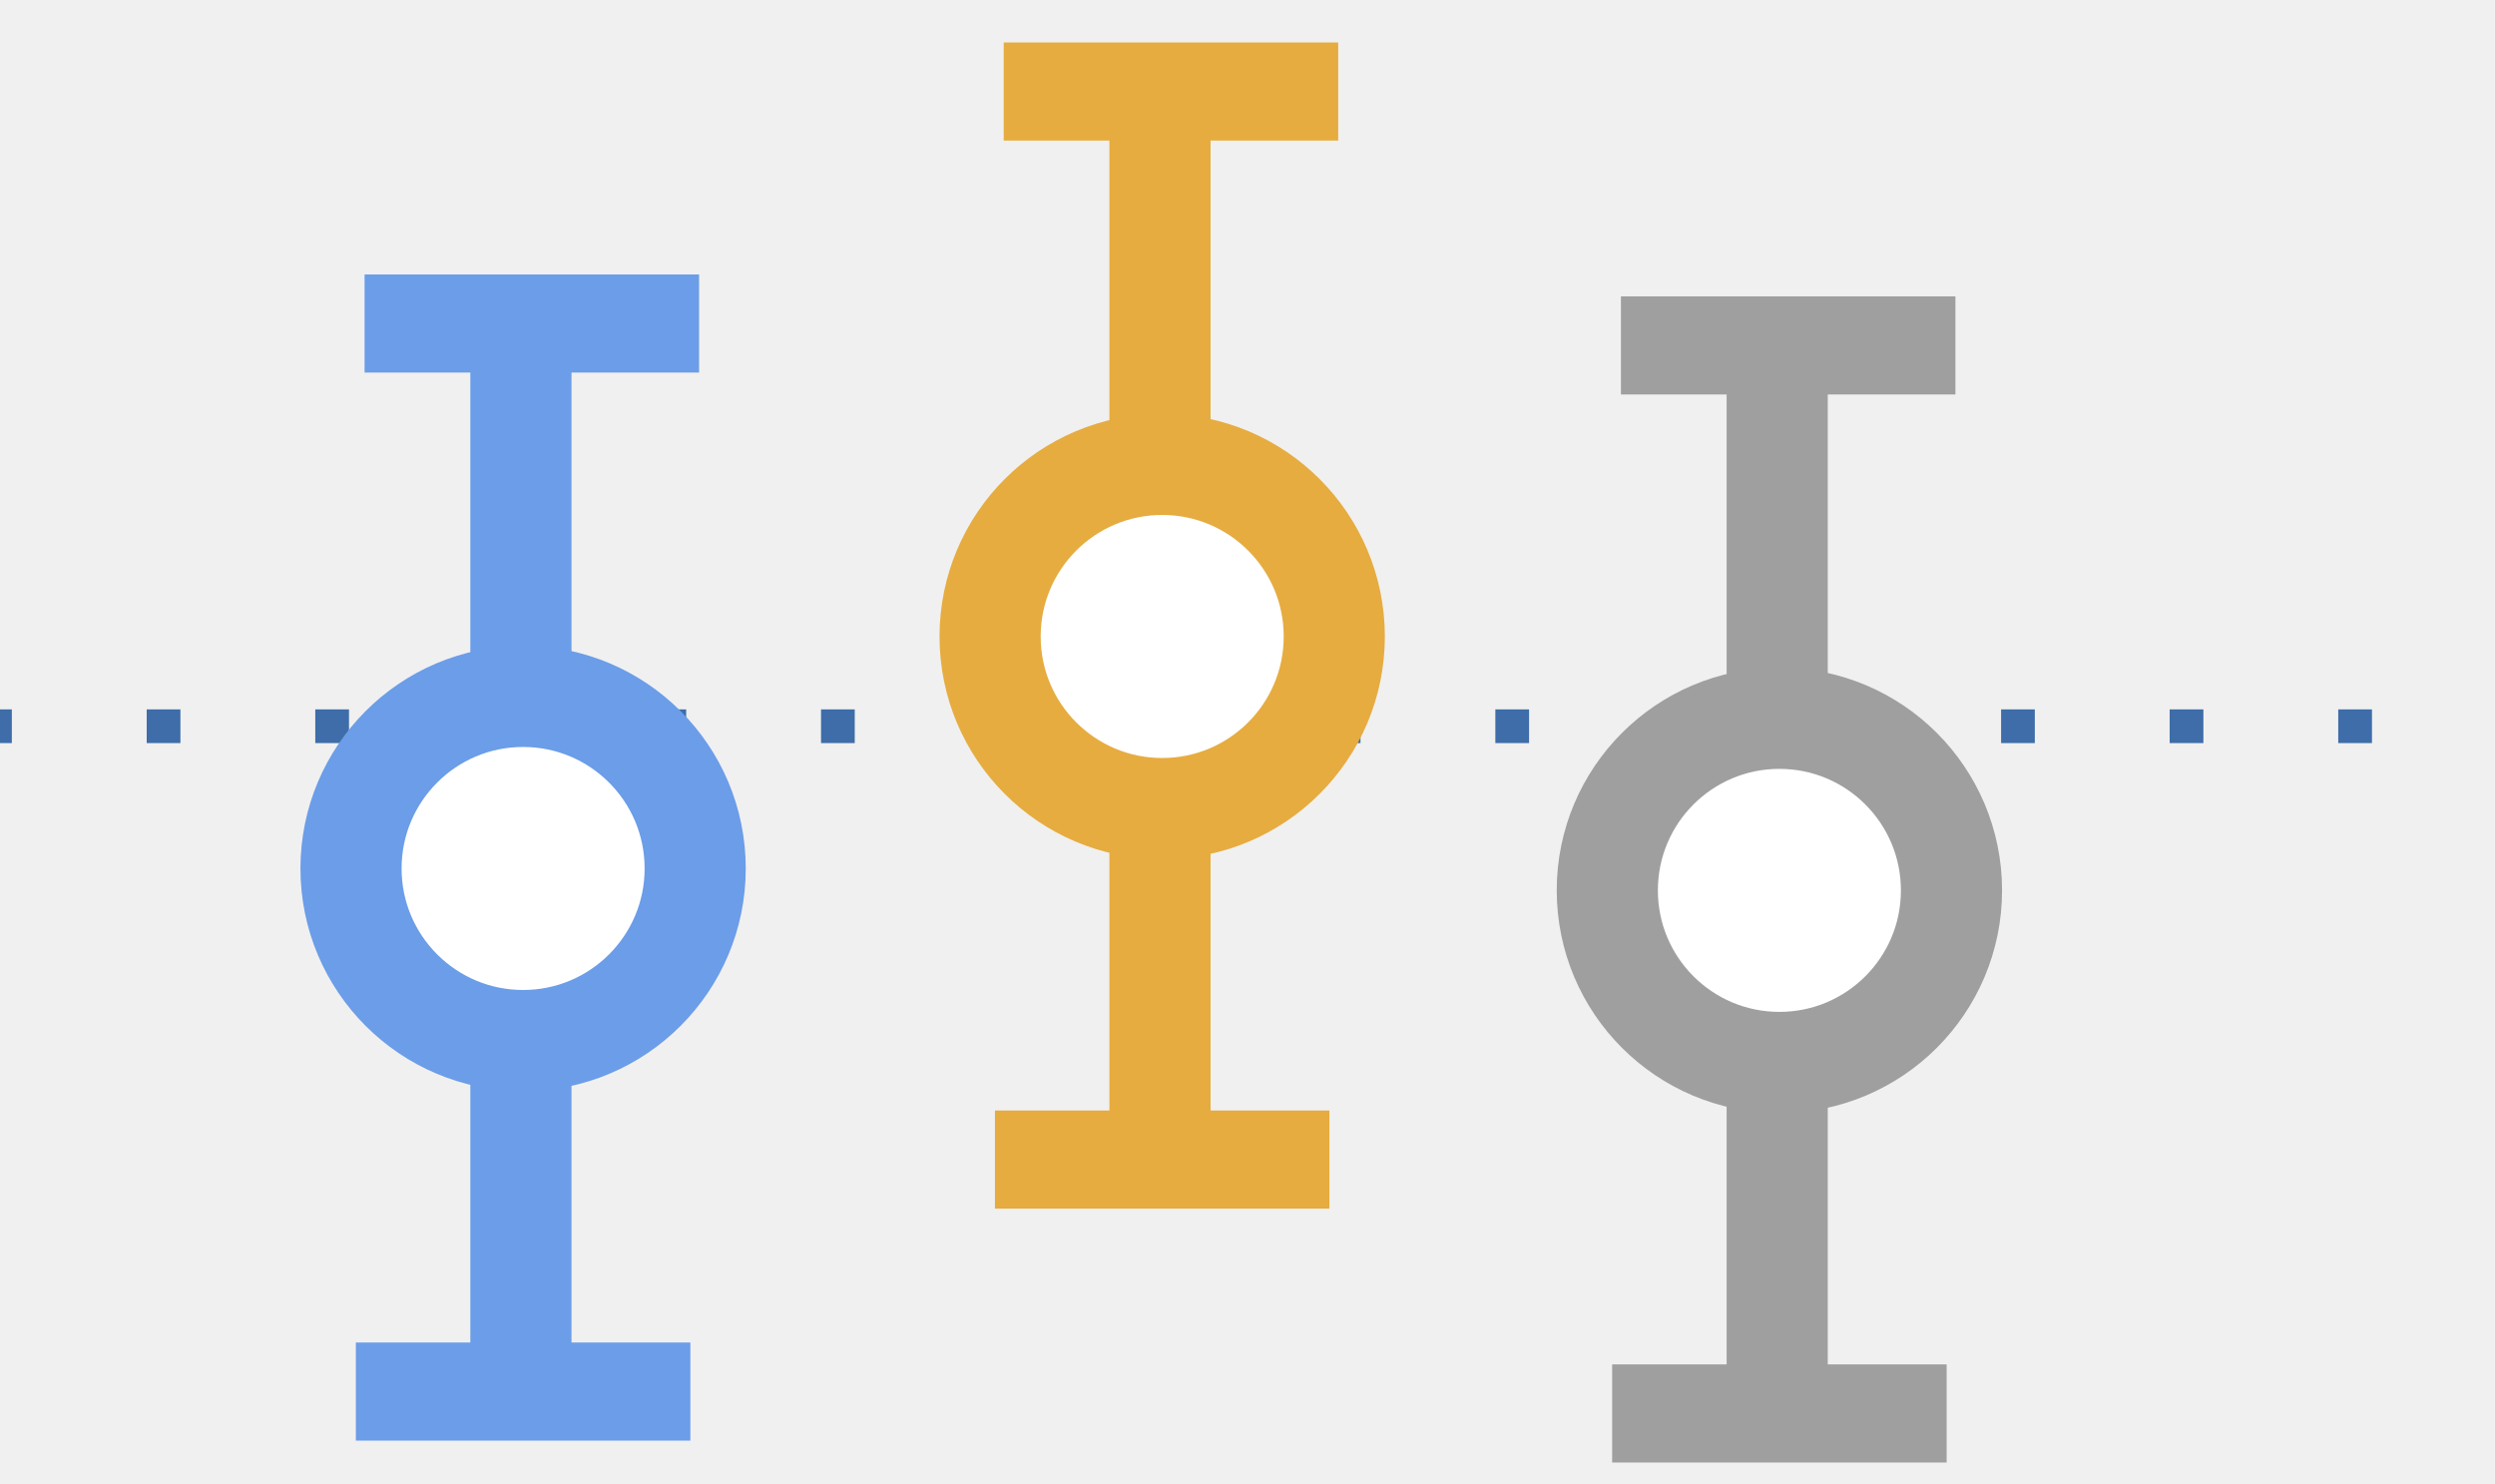
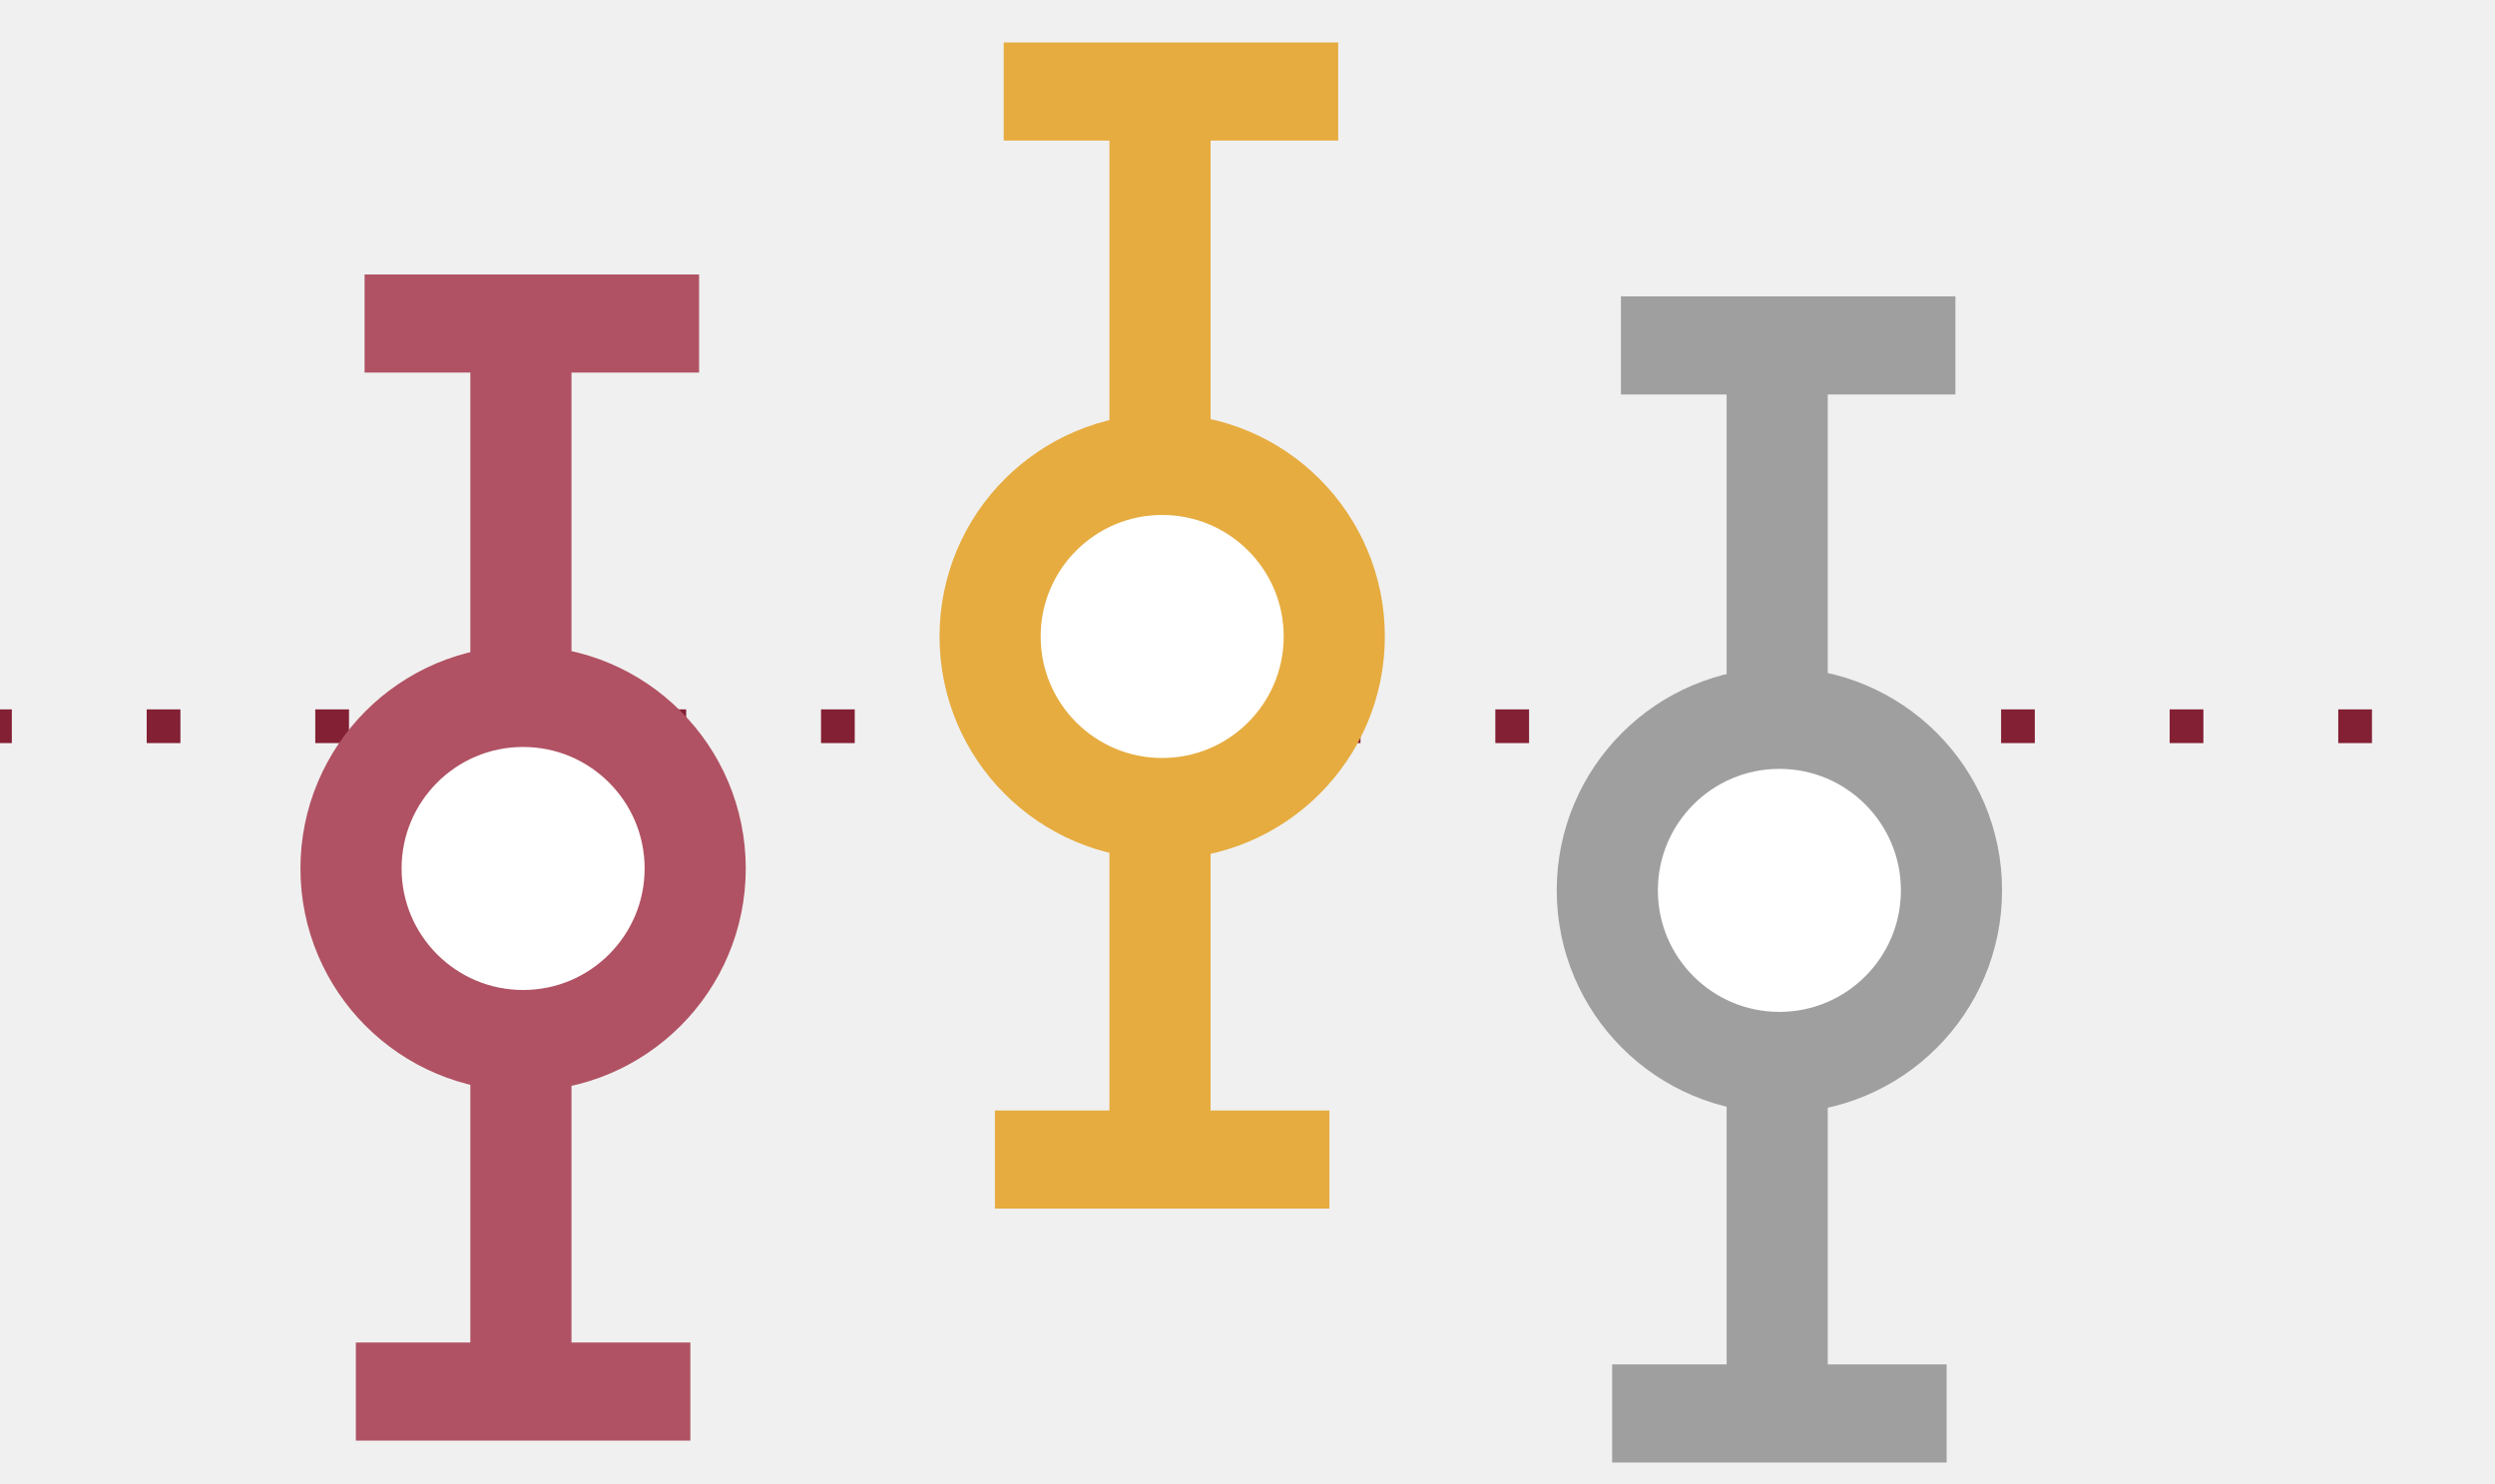
<svg xmlns="http://www.w3.org/2000/svg" id="svg13047" version="1.1" xml:space="preserve" height="44" width="74" enable-background="new 0 0 74 56" y="0px" x="0px" viewBox="0 0 74 44">
  <g id="g13049">
-     <path id="path13051" stroke="#3e6da9" stroke-dasharray="1,4" d="m-0.649 21.54h77.119" fill="none" />
+     <path id="path13051" stroke="#832034" stroke-dasharray="1,4" d="m-0.649 21.54h77.119" fill="none" />
    <g id="g13053" stroke="#9f9f9f" transform="translate(-1.9474 -.25966)" fill="#fff">
      <path id="path13055" stroke-width="3" d="m54.658 11.802v30.12" fill-rule="evenodd" />
      <circle id="circle13057" stroke-width="3" cy="26.668" cx="54.723" r="5.104" />
      <rect id="rect13059" height="1.167" width="8.178" y="41.599" x="50.634" stroke-width="1.743" />
      <rect id="rect13061" height="1.167" width="8.178" y="9.921" x="50.894" stroke-width="1.743" />
    </g>
    <g id="g13063" stroke="#e6ac40" transform="translate(-1.2983 .90881)">
      <path id="path13065" stroke-width="3" d="m35.703 3.104v30.12" fill="none" />
      <g id="g13067">
        <circle id="circle13069" r="5.104" cy="17.969" cx="35.768" stroke-width="3" fill="#fff" />
-         <rect id="rect13071" height="1.167" width="8.178" y="32.9" x="31.679" stroke-width="1.743" fill="#b0cbf3" />
-         <rect id="rect13073" height="1.167" width="8.178" y="1.222" x="31.939" stroke-width="1.743" fill="#b0cbf3" />
+         <rect id="rect13071" height="1.167" width="8.178" y="32.9" x="31.679" stroke-width="1.743" fill="#e9c6cd" />
+         <rect id="rect13073" height="1.167" width="8.178" y="1.222" x="31.939" stroke-width="1.743" fill="#e9c6cd" />
      </g>
    </g>
-     <path id="path13075" stroke="#6b9de8" stroke-width="3" d="m15.45 10.893v30.12" fill="none" />
+     <path id="path13075" stroke="#b05263" stroke-width="3" d="m15.45 10.893v30.12" fill="none" />
  </g>
-   <g id="g13079" stroke="#6b9de8">
+   <g id="g13079" stroke="#b05263">
    <circle id="circle13081" stroke-width="3" cy="25.759" cx="15.515" r="5.104" fill="#fff" />
-     <rect id="rect13083" height="1.167" width="8.178" y="40.69" x="11.426" stroke-width="1.743" fill="#b0cbf3" />
-     <rect id="rect13085" height="1.167" width="8.178" y="9.012" x="11.685" stroke-width="1.743" fill="#b0cbf3" />
+     <rect id="rect13083" height="1.167" width="8.178" y="40.69" x="11.426" stroke-width="1.743" fill="#e9c6cd" />
+     <rect id="rect13085" height="1.167" width="8.178" y="9.012" x="11.685" stroke-width="1.743" fill="#e9c6cd" />
  </g>
</svg>
